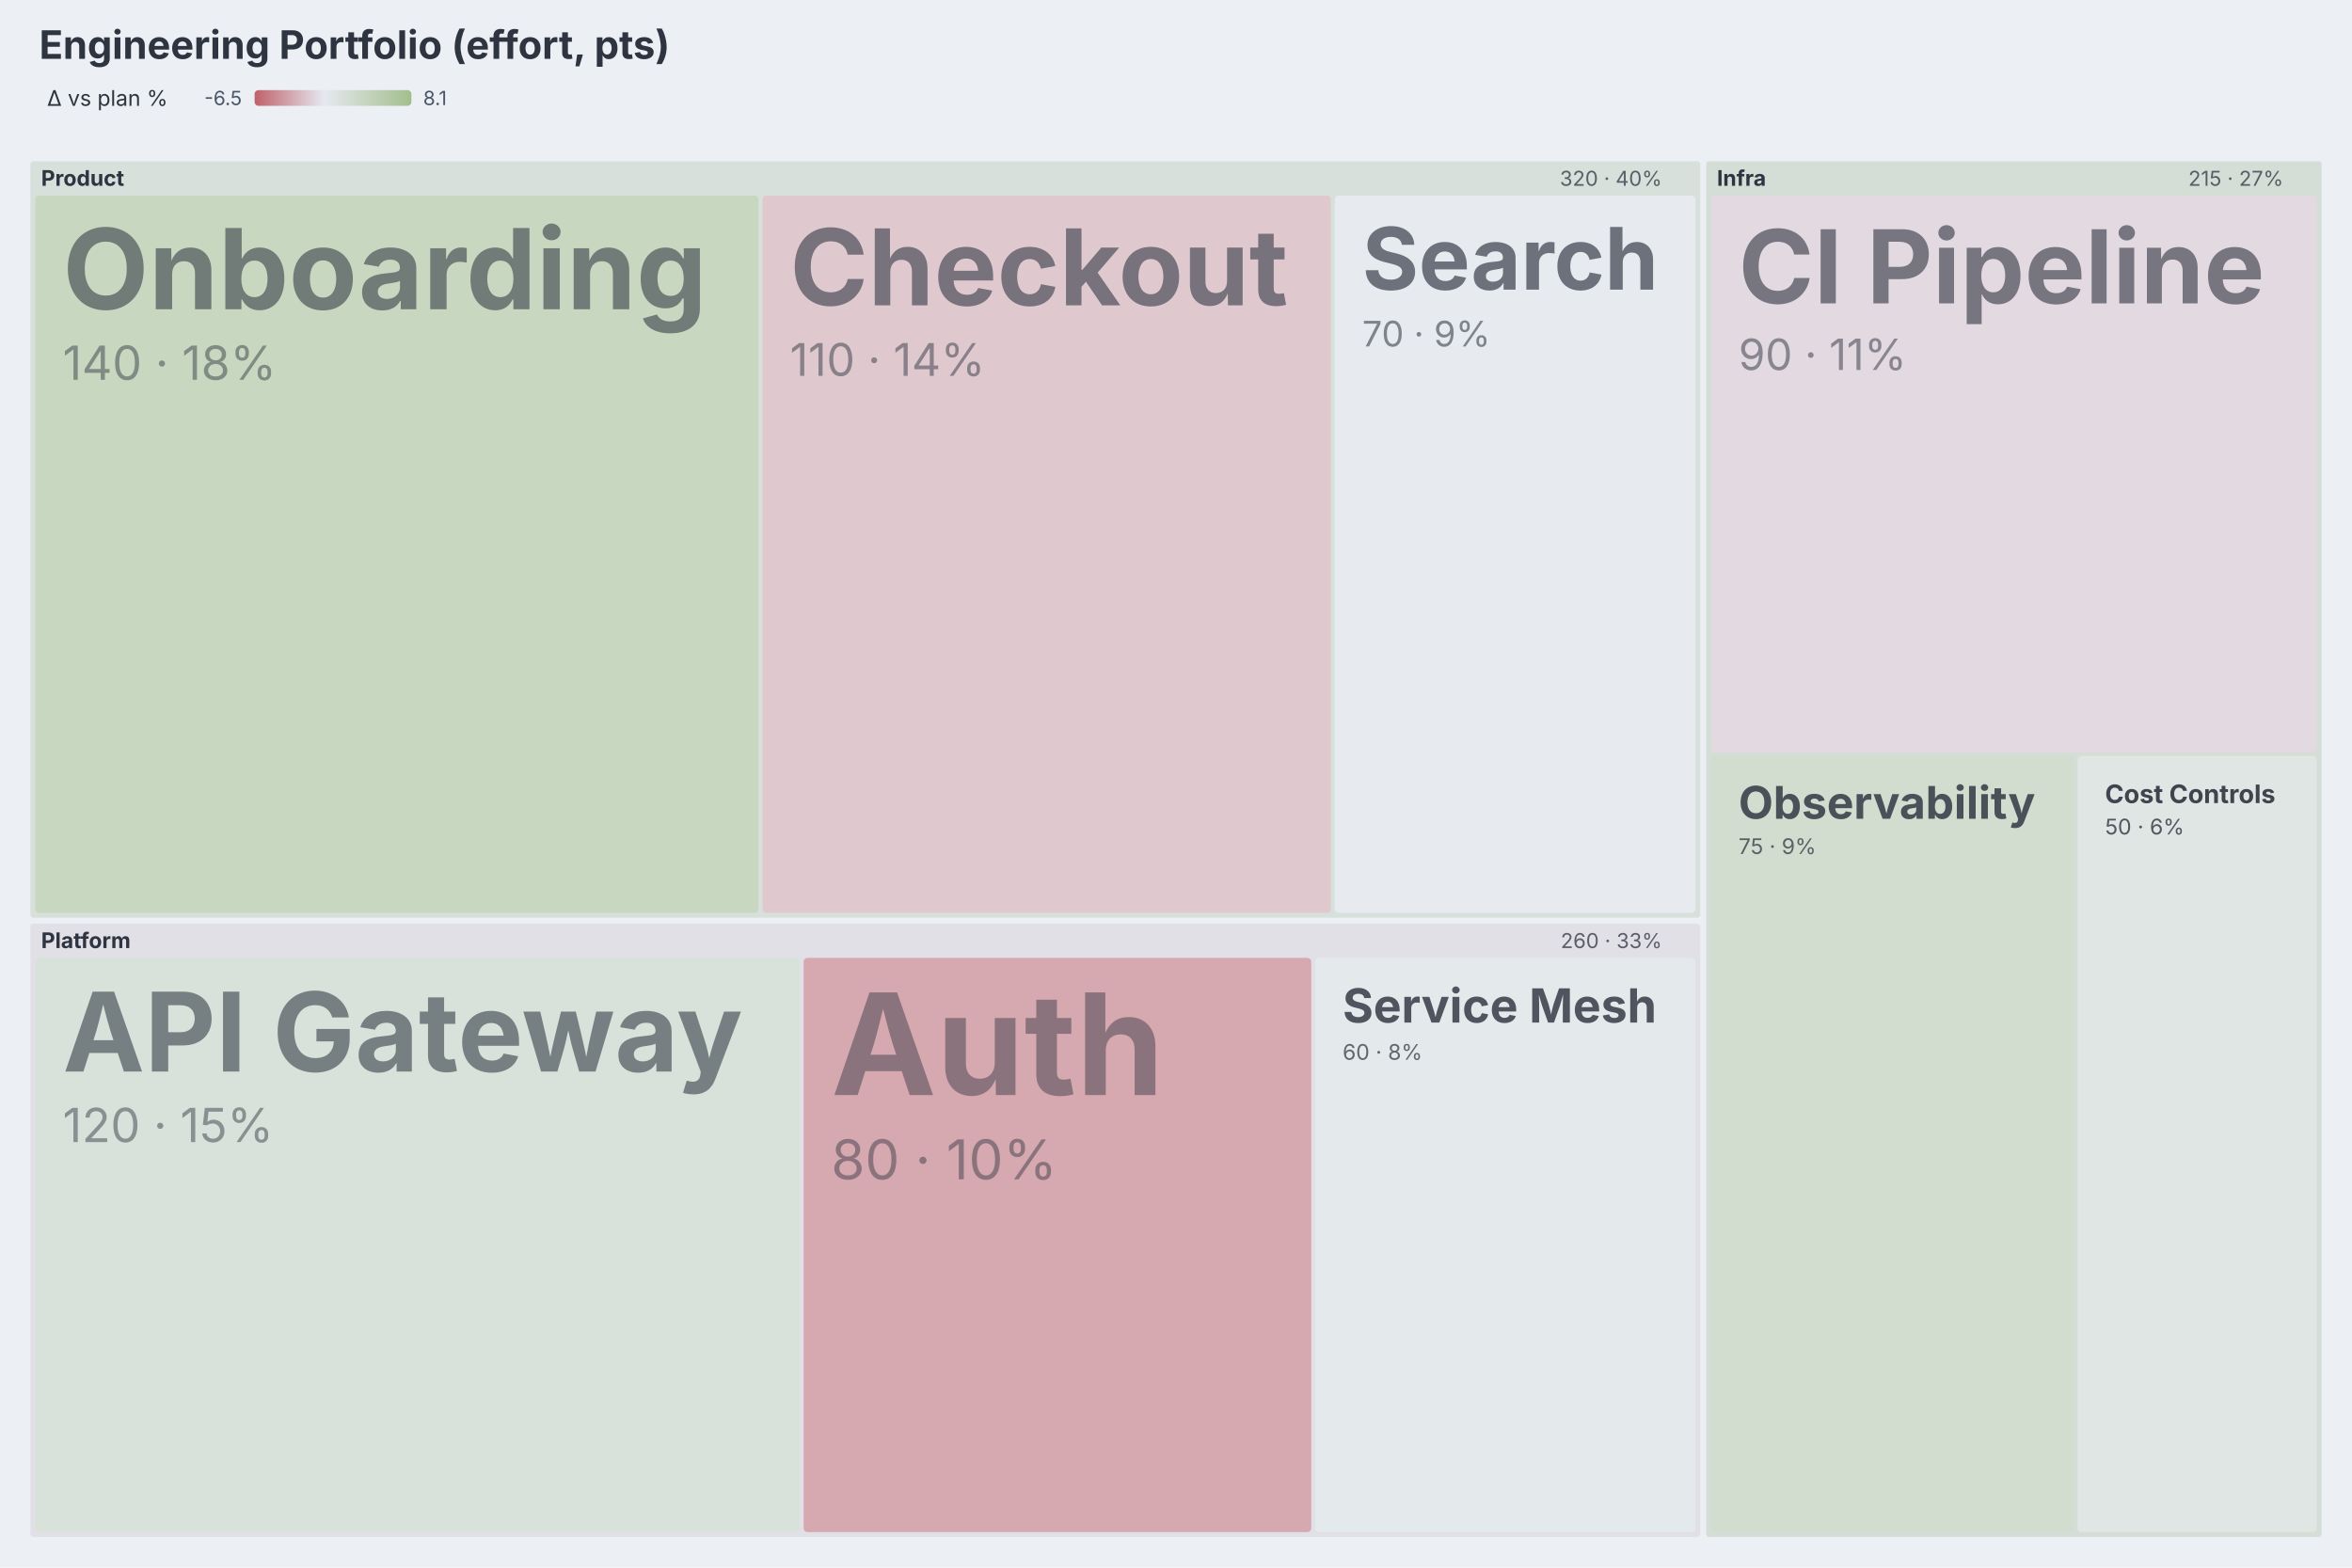
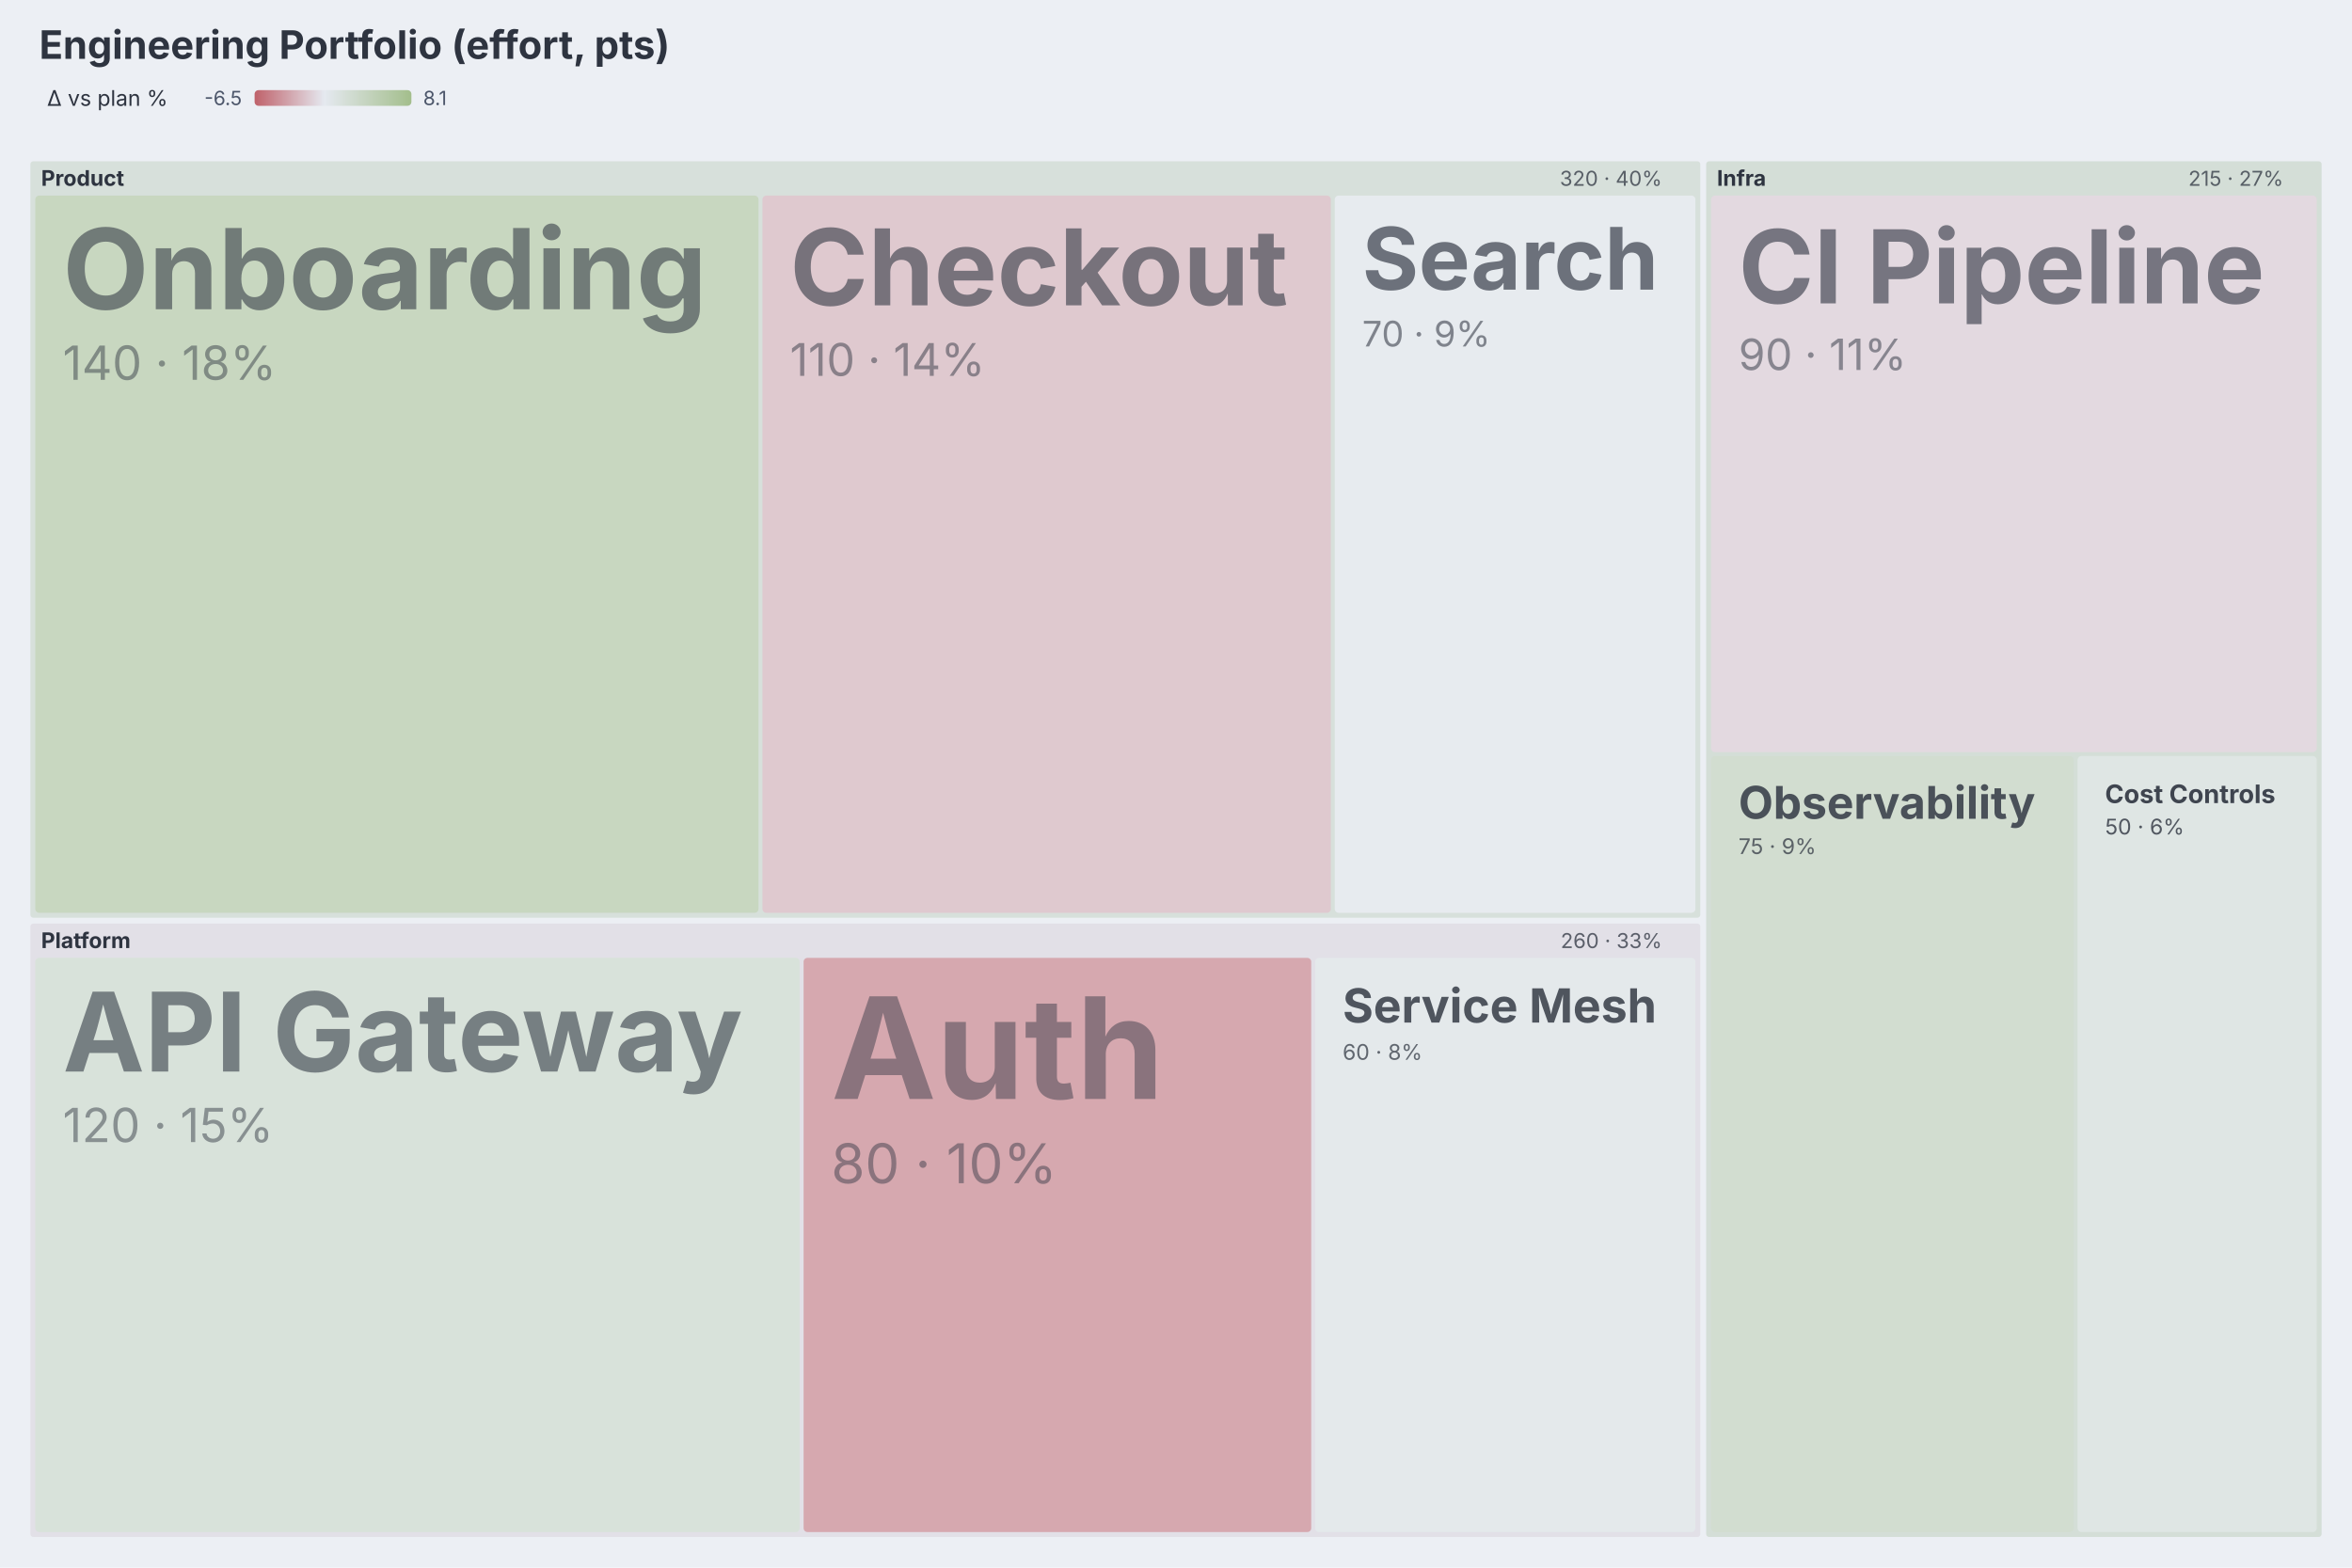
<svg xmlns="http://www.w3.org/2000/svg" aria-describedby="dgmo-desc-1c91bd60" role="img" aria-label="Engineering Portfolio (effort, pts) — Treemap diagram" width="1200" height="800" viewBox="0 0 1200 800" preserveAspectRatio="xMidYMin meet" class="dgmo-treemap" style="font-family: Inter, system-ui, Avenir, Helvetica, Arial, sans-serif; background: rgb(236, 239, 244);">
  <style>.dgmo-treemap-cell:hover{filter:saturate(1.4) brightness(1.06)}.dgmo-treemap-cell{transition:filter .12s ease, opacity .12s ease}@media (hover:hover){svg:has(.dgmo-treemap-cell[data-tag-squad="Product"]:hover) .dgmo-treemap-cell[data-tag-squad="Product"]{filter:saturate(1.4) brightness(1.06)}svg:has(.dgmo-treemap-cell[data-tag-squad="Platform"]:hover) .dgmo-treemap-cell[data-tag-squad="Platform"]{filter:saturate(1.4) brightness(1.06)}svg:has(.dgmo-treemap-cell[data-tag-squad="Infra"]:hover) .dgmo-treemap-cell[data-tag-squad="Infra"]{filter:saturate(1.4) brightness(1.06)}svg:has([data-legend-entry="product"]:hover) .dgmo-treemap-cell[data-tag-squad="Product"]{filter:saturate(1.4) brightness(1.06)}svg:has(.dgmo-treemap-cell[data-tag-squad="Product"]:hover) [data-legend-entry="product"]{filter:saturate(1.4) brightness(1.06)}svg:has([data-legend-entry="platform"]:hover) .dgmo-treemap-cell[data-tag-squad="Platform"]{filter:saturate(1.4) brightness(1.06)}svg:has(.dgmo-treemap-cell[data-tag-squad="Platform"]:hover) [data-legend-entry="platform"]{filter:saturate(1.4) brightness(1.06)}svg:has([data-legend-entry="infra"]:hover) .dgmo-treemap-cell[data-tag-squad="Infra"]{filter:saturate(1.4) brightness(1.06)}svg:has(.dgmo-treemap-cell[data-tag-squad="Infra"]:hover) [data-legend-entry="infra"]{filter:saturate(1.4) brightness(1.06)}}</style>
  <rect class="dgmo-canvas-bg" x="0" y="0" width="1200" height="800" fill="#eceff4" />
  <style>.dgmo-treemap-focus{opacity:.3;transition:opacity .12s}.dgmo-treemap-cell:hover .dgmo-treemap-focus{opacity:.7}</style>
  <text class="chart-title" x="20" y="30" text-anchor="start" fill="#2e3440" font-family="Inter, system-ui, Avenir, Helvetica, Arial, sans-serif" font-size="20" font-weight="bold" data-line-number="1">Engineering Portfolio (effort, pts)</text>
  <g class="dgmo-treemap-cells" transform="translate(12,63.81)">
    <g class="dgmo-treemap-cell" transform="translate(3,18)" data-node-path="Product" data-branch="Product" data-line-number="14" data-heat="1.7333333333333332" data-tag-squad="Product">
      <rect class="dgmo-treemap-rect branch" width="853" height="387" rx="2" fill="#d7e0db" fill-opacity="1" stroke="#eceff4" stroke-width="1" />
      <text class="dgmo-treemap-header" x="6" y="13" font-size="11" font-weight="bold" fill="#2e3440">Product</text>
      <text class="dgmo-treemap-header-value" x="833" y="13" text-anchor="end" font-size="10.5" fill="#2e3440" opacity="0.75">320 · 40%</text>
    </g>
    <g class="dgmo-treemap-cell" transform="translate(3,407)" data-node-path="Platform" data-branch="Platform" data-line-number="10" data-heat="-0.43333333333333335" data-tag-squad="Platform">
      <rect class="dgmo-treemap-rect branch" width="853" height="314" rx="2" fill="#e2e0e7" fill-opacity="1" stroke="#eceff4" stroke-width="1" />
      <text class="dgmo-treemap-header" x="6" y="13" font-size="11" font-weight="bold" fill="#2e3440">Platform</text>
      <text class="dgmo-treemap-header-value" x="833" y="13" text-anchor="end" font-size="10.5" fill="#2e3440" opacity="0.75">260 · 33%</text>
    </g>
    <g class="dgmo-treemap-cell" transform="translate(858,18)" data-node-path="Infra" data-branch="Infra" data-line-number="18" data-heat="2.033333333333333" data-tag-squad="Infra">
      <rect class="dgmo-treemap-rect branch" width="315" height="703" rx="2" fill="#d4ded7" fill-opacity="1" stroke="#eceff4" stroke-width="1" />
      <text class="dgmo-treemap-header" x="6" y="13" font-size="11" font-weight="bold" fill="#2e3440">Infra</text>
      <text class="dgmo-treemap-header-value" x="295" y="13" text-anchor="end" font-size="10.5" fill="#2e3440" opacity="0.75">215 · 27%</text>
    </g>
    <g class="dgmo-treemap-cell" transform="translate(6,36)" data-node-path="Product / Onboarding" data-branch="Product" data-line-number="15" data-heat="8.1" data-tag-squad="Product">
      <rect class="dgmo-treemap-rect" width="369" height="366" rx="2" fill="#c8d7c0" fill-opacity="1" stroke="#eceff4" stroke-width="0" />
      <text class="dgmo-treemap-label" x="14" y="58" font-size="57" font-weight="bold" fill="#2e3440" opacity="0.565">Onboarding</text>
      <text class="dgmo-treemap-value" x="14" y="94" font-size="24" fill="#2e3440" opacity="0.465">140 · 18%</text>
    </g>
    <g class="dgmo-treemap-cell" transform="translate(377,36)" data-node-path="Product / Checkout" data-branch="Product" data-line-number="16" data-heat="-3.4" data-tag-squad="Product">
      <rect class="dgmo-treemap-rect" width="290" height="366" rx="2" fill="#dfc9cf" fill-opacity="1" stroke="#eceff4" stroke-width="0" />
      <text class="dgmo-treemap-label" x="14" y="56" font-size="54" font-weight="bold" fill="#2e3440" opacity="0.589">Checkout</text>
      <text class="dgmo-treemap-value" x="14" y="92" font-size="23" fill="#2e3440" opacity="0.488">110 · 14%</text>
    </g>
    <g class="dgmo-treemap-cell" transform="translate(669,36)" data-node-path="Product / Search" data-branch="Product" data-line-number="17" data-heat="0.5" data-tag-squad="Product">
      <rect class="dgmo-treemap-rect" width="184" height="366" rx="2" fill="#e7ebef" fill-opacity="1" stroke="#eceff4" stroke-width="0" />
      <text class="dgmo-treemap-label" x="14" y="48" font-size="44" font-weight="bold" fill="#2e3440" opacity="0.665">Search</text>
      <text class="dgmo-treemap-value" x="14" y="77" font-size="18" fill="#2e3440" opacity="0.565">70 · 9%</text>
    </g>
    <g class="dgmo-treemap-cell" transform="translate(6,425)" data-node-path="Platform / API Gateway" data-branch="Platform" data-line-number="11" data-heat="4" data-tag-squad="Platform">
      <rect class="dgmo-treemap-rect" width="390" height="293" rx="2" fill="#d8e2da" fill-opacity="1" stroke="#eceff4" stroke-width="0" />
      <text class="dgmo-treemap-label" x="14" y="58" font-size="56" font-weight="bold" fill="#2e3440" opacity="0.573">API Gateway</text>
      <text class="dgmo-treemap-value" x="14" y="94" font-size="24" fill="#2e3440" opacity="0.473">120 · 15%</text>
    </g>
    <g class="dgmo-treemap-cell" transform="translate(398,425)" data-node-path="Platform / Auth" data-branch="Platform" data-line-number="12" data-heat="-6.5" data-tag-squad="Platform">
      <rect class="dgmo-treemap-rect" width="259" height="293" rx="2" fill="#d6a8af" fill-opacity="1" stroke="#eceff4" stroke-width="0" />
-       <text class="dgmo-treemap-label" x="14" y="70" font-size="72" font-weight="bold" fill="#2e3440" opacity="0.45">Auth</text>
-       <text class="dgmo-treemap-value" x="14" y="113" font-size="28" fill="#2e3440" opacity="0.45">80 · 10%</text>
+       <text class="dgmo-treemap-label" x="14" y="72" font-size="72" font-weight="bold" fill="#2e3440" opacity="0.45">Auth</text>
+       <text class="dgmo-treemap-value" x="14" y="115" font-size="28" fill="#2e3440" opacity="0.45">80 · 10%</text>
    </g>
    <g class="dgmo-treemap-cell" transform="translate(659,425)" data-node-path="Platform / Service Mesh" data-branch="Platform" data-line-number="13" data-heat="1.2" data-tag-squad="Platform">
      <rect class="dgmo-treemap-rect" width="194" height="293" rx="2" fill="#e4e9eb" fill-opacity="1" stroke="#eceff4" stroke-width="0" />
      <text class="dgmo-treemap-label" x="14" y="33" font-size="24" font-weight="bold" fill="#2e3440" opacity="0.819">Service Mesh</text>
      <text class="dgmo-treemap-value" x="14" y="52" font-size="11" fill="#2e3440" opacity="0.719">60 · 8%</text>
    </g>
    <g class="dgmo-treemap-cell" transform="translate(861,36)" data-node-path="Infra / CI Pipeline" data-branch="Infra" data-line-number="19" data-heat="-1.8" data-tag-squad="Infra">
      <rect class="dgmo-treemap-rect" width="309" height="284" rx="2" fill="#e3d9e0" fill-opacity="1" stroke="#eceff4" stroke-width="0" />
      <text class="dgmo-treemap-label" x="14" y="55" font-size="52" font-weight="bold" fill="#2e3440" opacity="0.604">CI Pipeline</text>
      <text class="dgmo-treemap-value" x="14" y="89" font-size="22" fill="#2e3440" opacity="0.504">90 · 11%</text>
    </g>
    <g class="dgmo-treemap-cell" transform="translate(861,322)" data-node-path="Infra / Observability" data-branch="Infra" data-line-number="20" data-heat="5.6" data-tag-squad="Infra">
      <rect class="dgmo-treemap-rect" width="185" height="396" rx="2" fill="#d2ddd0" fill-opacity="1" stroke="#eceff4" stroke-width="0" />
      <text class="dgmo-treemap-label" x="14" y="32" font-size="23" font-weight="bold" fill="#2e3440" opacity="0.827">Observability</text>
      <text class="dgmo-treemap-value" x="14" y="50" font-size="11" fill="#2e3440" opacity="0.727">75 · 9%</text>
    </g>
    <g class="dgmo-treemap-cell" transform="translate(1048,322)" data-node-path="Infra / Cost Controls" data-branch="Infra" data-line-number="21" data-heat="2.3" data-tag-squad="Infra">
      <rect class="dgmo-treemap-rect" width="122" height="396" rx="2" fill="#dfe6e4" fill-opacity="1" stroke="#eceff4" stroke-width="0" />
      <text class="dgmo-treemap-label" x="14" y="24" font-size="13" font-weight="bold" fill="#2e3440" opacity="0.904">Cost Controls</text>
      <text class="dgmo-treemap-value" x="14" y="40" font-size="11" fill="#2e3440" opacity="0.804">50 · 6%</text>
    </g>
  </g>
  <g class="dgmo-treemap-legend" transform="translate(0, 36)">
    <g data-frame-legend="" data-dx="20" transform="translate(20,0)">
      <g class="dgmo-legend" data-legend-title-relation="below-title" data-legend-capsule-addon-width="0" data-legend-active="vs-plan" data-legend-left="0" data-legend-right="213.041">
        <g transform="translate(0,0)" data-legend-group="vs-plan">
          <text x="4" y="14" dominant-baseline="central" font-size="11" font-weight="normal" fill="#2e3440" font-family="Inter, system-ui, Avenir, Helvetica, Arial, sans-serif">Δ vs plan %</text>
          <defs>
            <linearGradient id="dgmo-legend-ramp-vs-plan">
              <stop offset="0%" stop-color="#bf616a" />
              <stop offset="44.521%" stop-color="#e5e9f0" />
              <stop offset="100%" stop-color="#a3be8c" />
            </linearGradient>
          </defs>
          <text x="84.291" y="14" dominant-baseline="central" font-size="10" fill="#4c566a" pointer-events="none" font-family="Inter, system-ui, Avenir, Helvetica, Arial, sans-serif">-6.5</text>
          <rect class="dgmo-legend-gradient-ramp" data-ramp-min="-6.5" data-ramp-max="8.1" x="109.901" y="10" width="80" height="8" rx="2" fill="url(#dgmo-legend-ramp-vs-plan)" />
          <text x="195.901" y="14" dominant-baseline="central" font-size="10" fill="#4c566a" pointer-events="none" font-family="Inter, system-ui, Avenir, Helvetica, Arial, sans-serif">8.1</text>
        </g>
      </g>
    </g>
  </g>
</svg>
